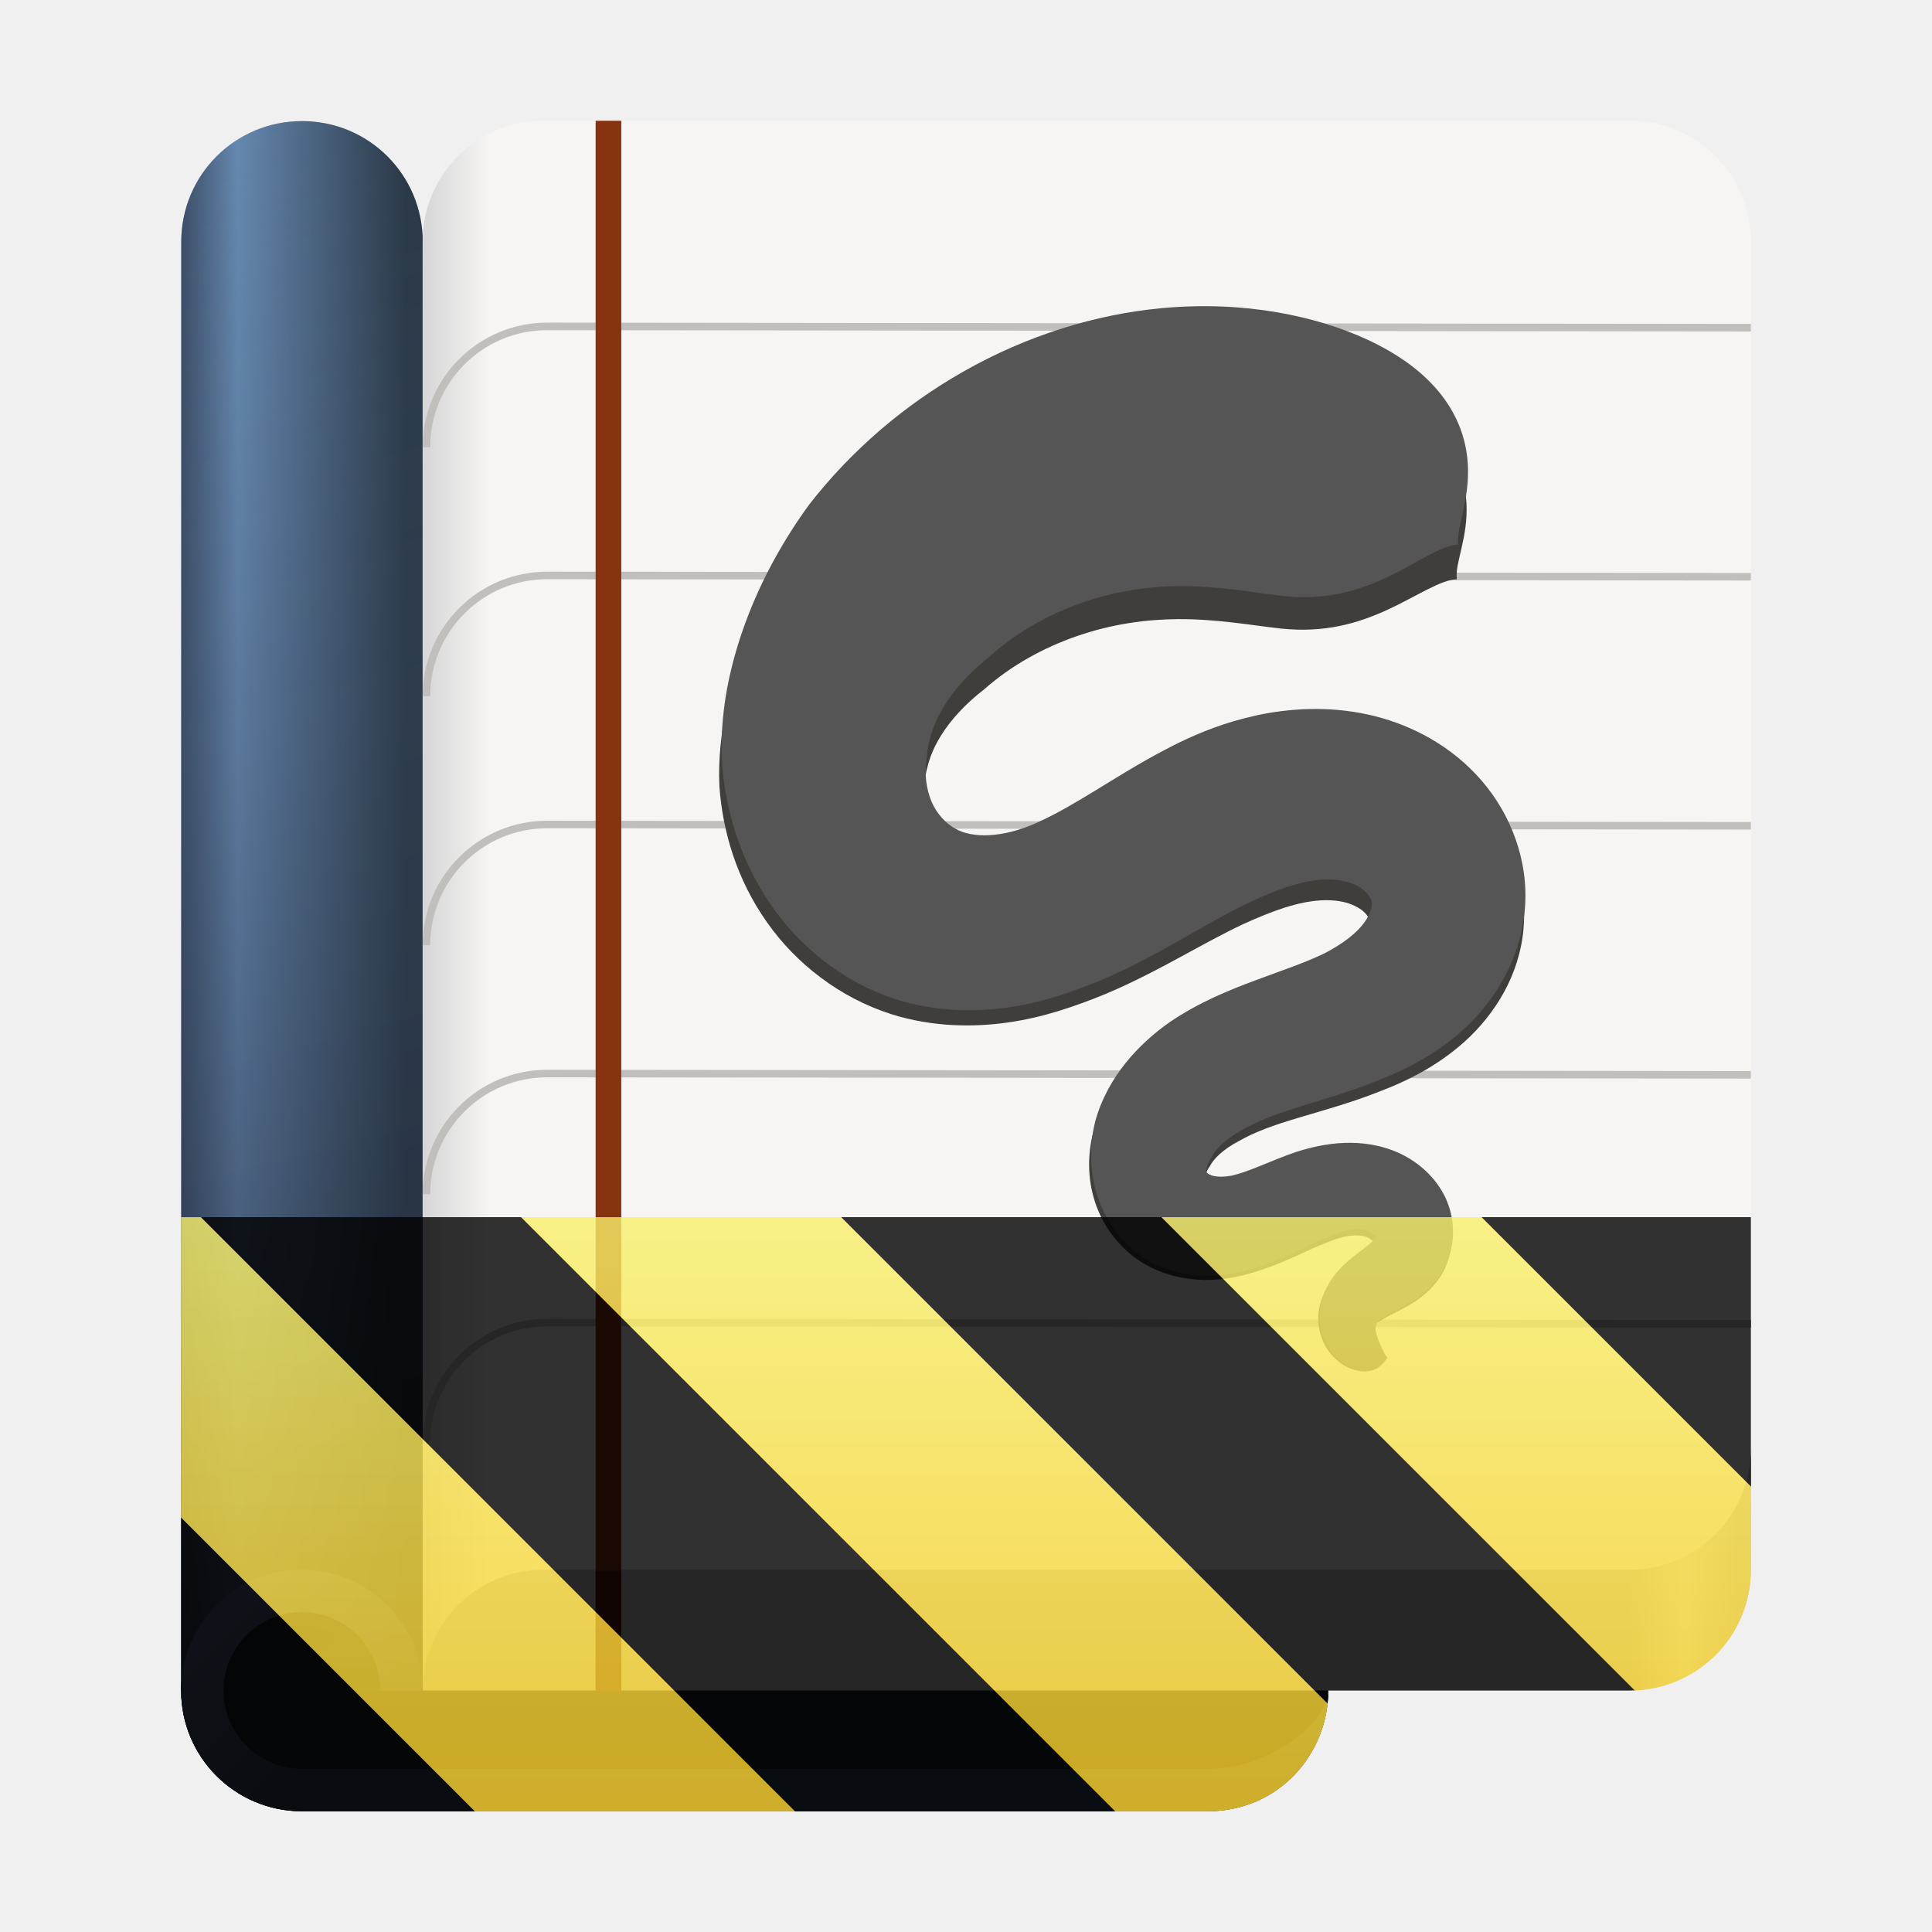
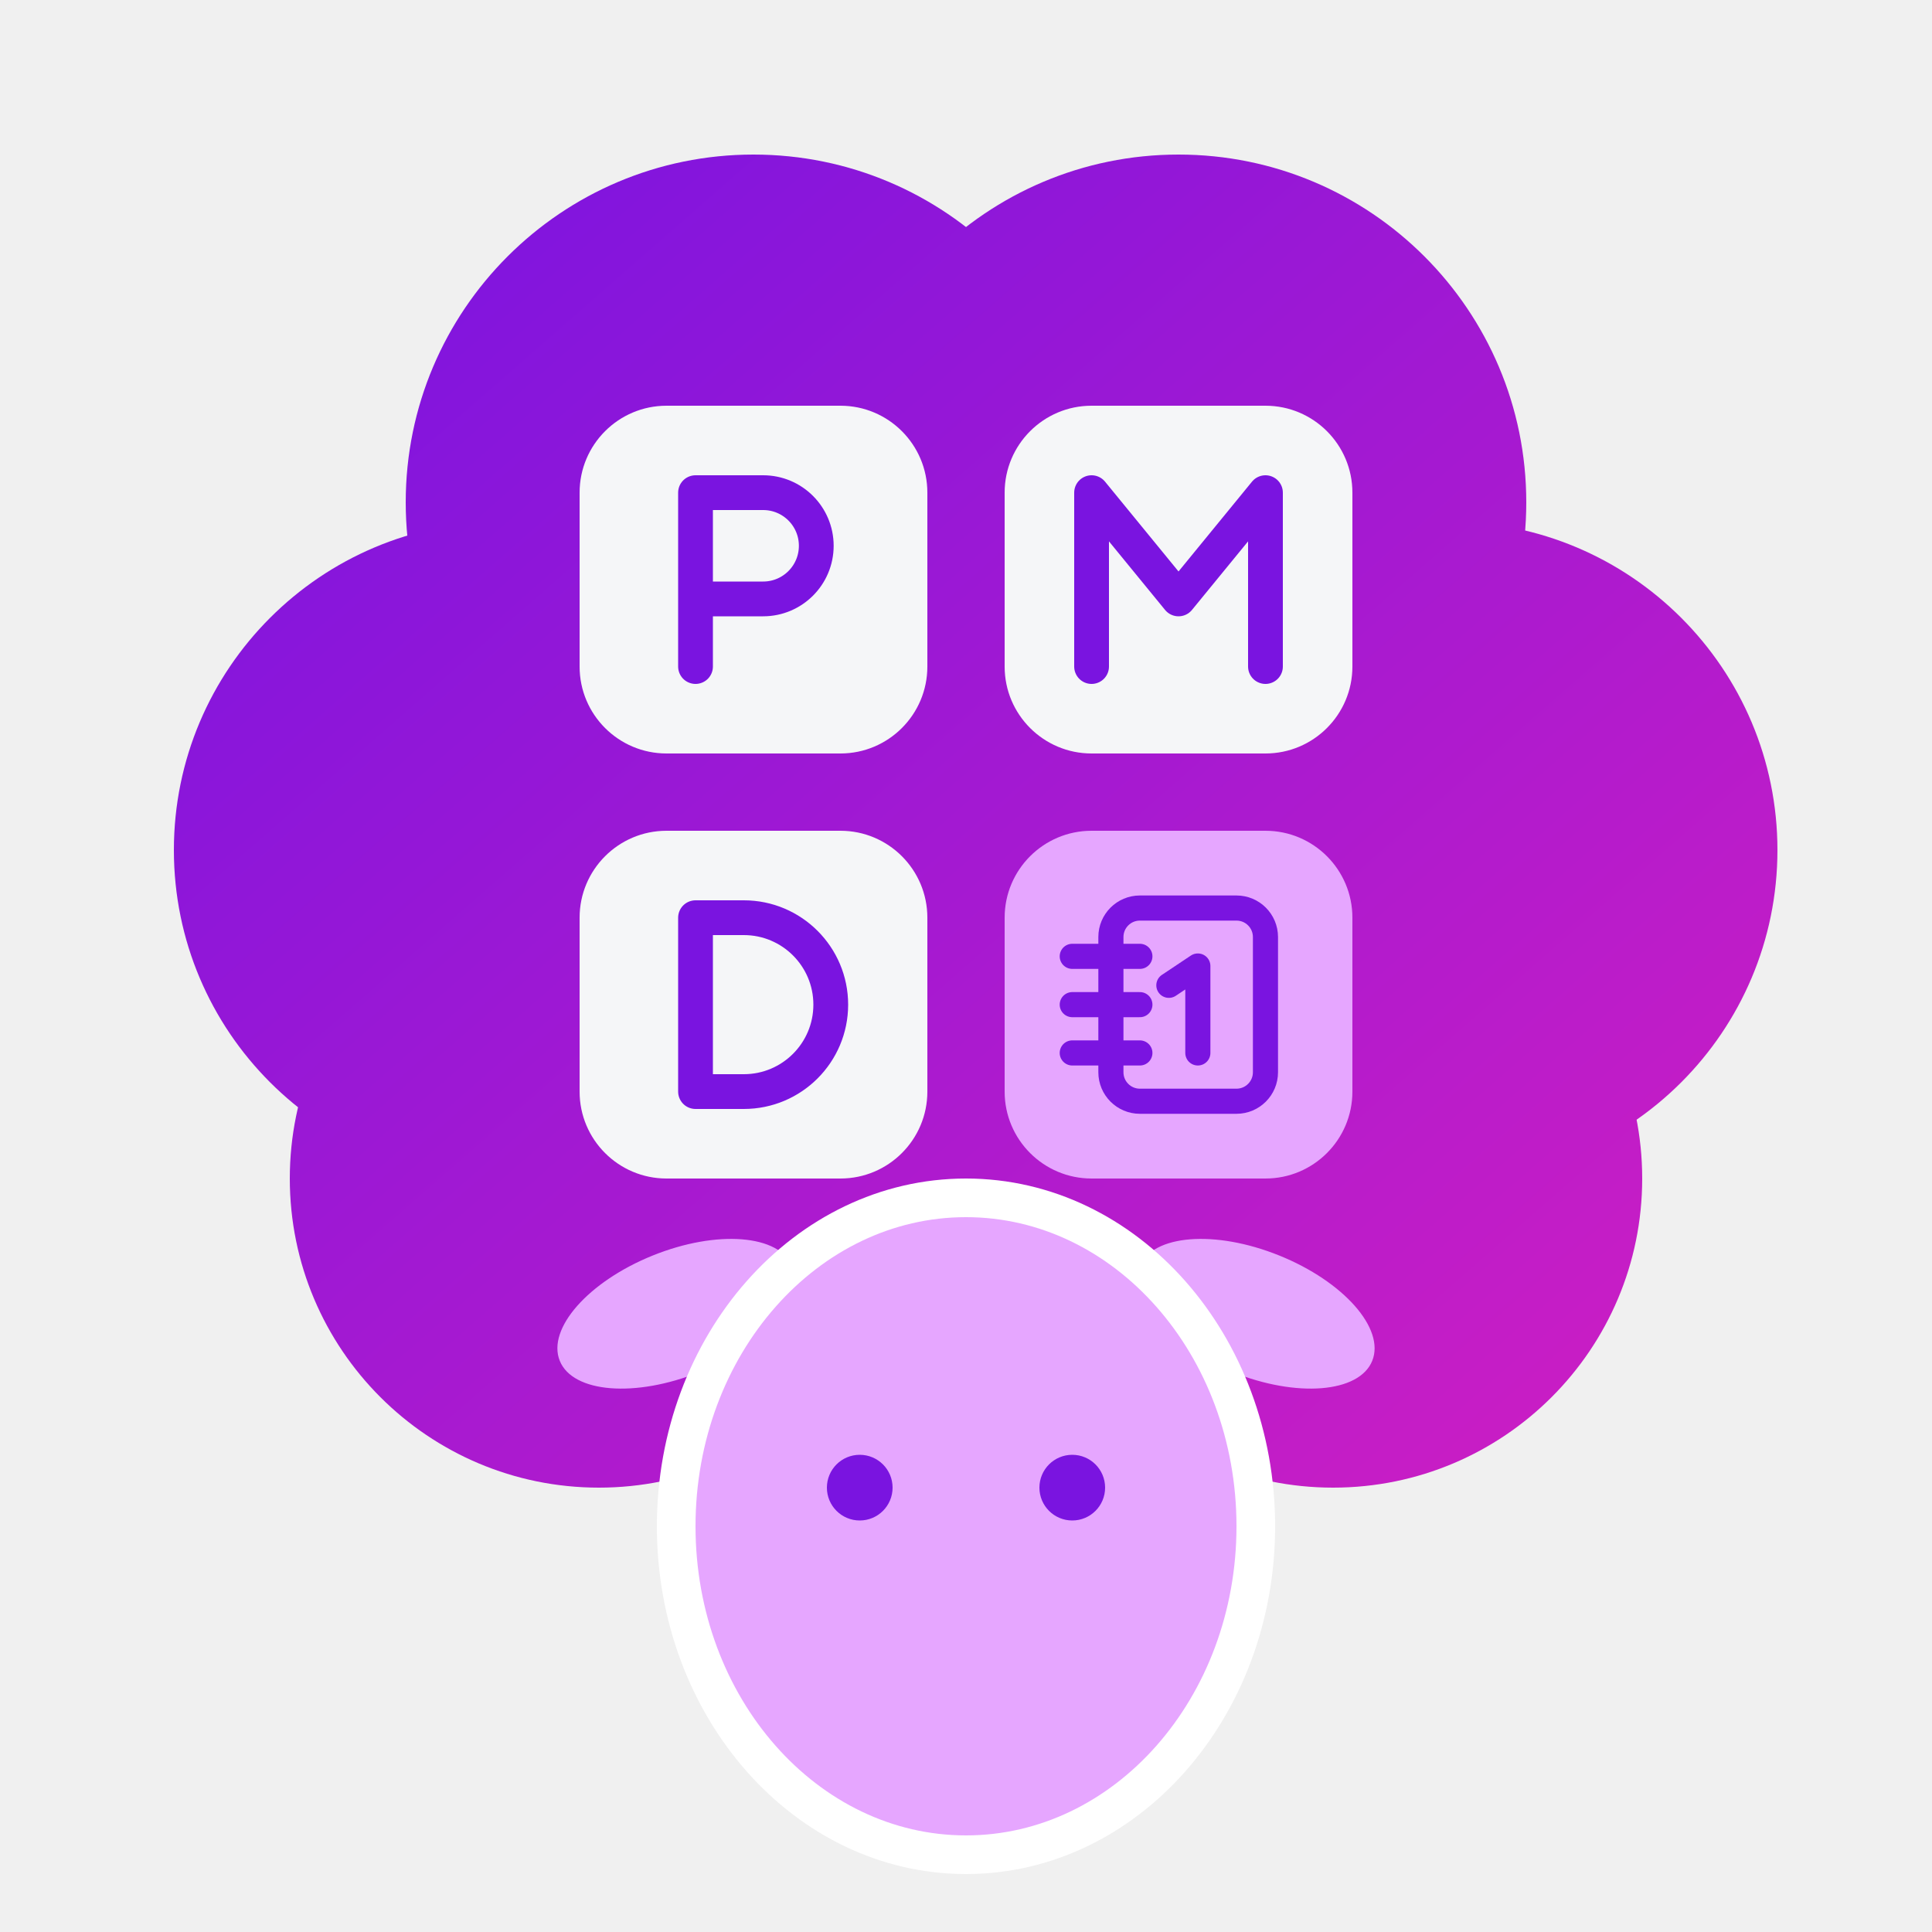
- <svg xmlns="http://www.w3.org/2000/svg" height="128px" viewBox="0 0 128 128" width="128px">
-   <linearGradient id="a" gradientUnits="userSpaceOnUse" x1="12.007" x2="28.007" y1="68.022" y2="68.022">
-     <stop offset="0" stop-color="#2f3c51" />
-     <stop offset="0.234" stop-color="#6689b1" />
-     <stop offset="0.926" stop-color="#192027" />
-   </linearGradient>
-   <linearGradient id="b" gradientUnits="userSpaceOnUse" x1="0" x2="27.938" y1="8.344" y2="111.977">
-     <stop offset="0" stop-color="#6689b1" stop-opacity="0.212" />
-     <stop offset="0.931" stop-color="#242c3d" stop-opacity="0.718" />
-   </linearGradient>
-   <linearGradient id="c" gradientUnits="userSpaceOnUse" x1="12.062" x2="24.699" y1="104.039" y2="116.676">
-     <stop offset="0" stop-color="#13161a" />
-     <stop offset="1" stop-color="#192027" />
-   </linearGradient>
-   <linearGradient id="d" gradientUnits="userSpaceOnUse" x1="28" x2="116" y1="59.999" y2="59.999">
-     <stop offset="0" stop-color="#d6d6d6" />
-     <stop offset="0.051" stop-color="#f6f5f4" />
-   </linearGradient>
-   <linearGradient id="e" gradientUnits="userSpaceOnUse" x1="108" x2="116" y1="102" y2="102">
-     <stop offset="0" stop-color="#c0bfbc" />
-     <stop offset="0.448" stop-color="#e3e3e1" />
-     <stop offset="0.877" stop-color="#c0bfbc" />
-   </linearGradient>
-   <linearGradient id="f" gradientUnits="userSpaceOnUse" x1="12.062" x2="27.938" y1="104.039" y2="119.918">
-     <stop offset="0" stop-color="#505f80" />
-     <stop offset="0.654" stop-color="#2f3c51" />
-   </linearGradient>
-   <clipPath id="g">
-     <rect height="128" width="128" />
-   </clipPath>
-   <clipPath id="h">
-     <rect height="128" width="128" />
-   </clipPath>
-   <filter id="i" height="100%" width="100%" x="0%" y="0%">
-     <feColorMatrix in="SourceGraphic" type="matrix" values="0 0 0 0 1 0 0 0 0 1 0 0 0 0 1 0 0 0 1 0" />
-   </filter>
-   <mask id="j">
-     <g clip-path="url(#h)" filter="url(#i)">
-       <g clip-path="url(#g)">
-         <path d="m 20 104 h 60 c 4.418 0 8 3.582 8 8 s -3.582 8 -8 8 h -60 c -4.418 0 -8 -3.582 -8 -8 s 3.582 -8 8 -8 z m 0 0" fill="#192027" />
-         <path d="m 20.008 8.023 c 4.434 0 8 3.566 8 8 v 96 h -16 v -96 c 0 -4.434 3.566 -8 8 -8 z m 0 0" fill="url(#a)" />
-         <path d="m 20.008 8.023 c 4.434 0 8 3.566 8 8 v 96 h -16 v -96 c 0 -4.434 3.566 -8 8 -8 z m 0 0" fill="url(#b)" />
-         <path d="m 27.938 111.977 c 0 4.387 -3.555 7.941 -7.938 7.941 s -7.938 -3.555 -7.938 -7.941 c 0 -4.383 3.555 -7.938 7.938 -7.938 s 7.938 3.555 7.938 7.938 z m 0 0" fill="url(#c)" />
-         <path d="m 36 8 c -4.418 0 -8 3.582 -8 8 v 96 l 12.312 -5.125 l 67.188 0.125 c 4.441 0.047 8.5 -2.59 8.5 -7.562 v -83.438 c 0 -4.418 -3.582 -8 -8 -8 z m 0 0" fill="url(#d)" />
-         <path d="m 116 96 c 0 4.398 -3.613 8 -8 8 h -72 c -4.418 0 -8 3.582 -8 8 h 80 c 4.418 0 8 -3.582 8 -8 z m 0 0" fill="url(#e)" />
-         <path d="m 116 71.211 l -79.75 -0.086 c -4.418 0 -8 3.582 -8 8" fill="none" stroke="#c0bfbc" stroke-width="0.5" />
-         <path d="m 116 87.711 l -79.75 -0.086 c -4.418 0 -8 3.582 -8 8" fill="none" stroke="#c0bfbc" stroke-width="0.5" />
-         <path d="m 116 54.711 l -79.75 -0.086 c -4.418 0 -8 3.582 -8 8" fill="none" stroke="#c0bfbc" stroke-width="0.5" />
-         <path d="m 116 38.211 l -79.75 -0.086 c -4.418 0 -8 3.582 -8 8" fill="none" stroke="#c0bfbc" stroke-width="0.5" />
-         <path d="m 116 21.711 l -79.75 -0.086 c -4.418 0 -8 3.582 -8 8" fill="none" stroke="#c0bfbc" stroke-width="0.5" />
-         <path d="m 20 104 c -4.418 0 -8 3.582 -8 8 s 3.582 8 8 8 h 60.027 c 4.719 0 7.973 -3.812 7.973 -8 c 0.016 2.266 -4.098 5.195 -7.973 5.195 h -60.027 c -2.867 -0.004 -5.191 -2.328 -5.191 -5.195 s 2.324 -5.191 5.191 -5.195 c 2.867 0.004 5.191 2.328 5.191 5.195 h 2.809 c 0 -4.418 -3.582 -8 -8 -8 z m 0 0" fill="url(#f)" />
-         <path d="m 40.312 112 v -104" fill="none" stroke="#86340f" stroke-width="1.7" />
-         <path d="m 40.312 104.07 v 8" fill="none" stroke="#541912" stroke-width="1.7" />
-         <path d="m 96.52 38.379 c -0.145 -1.066 0.758 -2.754 0.637 -5.051 c -0.125 -2.301 -1.359 -5.508 -6.414 -7.836 c -0.09 -0.039 -0.18 -0.082 -0.273 -0.121 c -3.293 -1.453 -8.086 -2.492 -13.68 -1.984 c -4.348 0.398 -8.859 1.711 -13.117 4.027 c -3.828 2.074 -7.355 4.918 -10.219 8.438 c -1.684 2.211 -3.148 4.715 -4.199 7.414 c -0.453 1.168 -0.828 2.379 -1.109 3.613 c -0.363 1.605 -0.562 3.359 -0.484 5.211 c 0.207 2.938 1.121 6.148 3.168 9.035 c 0.965 1.371 2.168 2.613 3.555 3.648 c 1.383 1.039 2.961 1.875 4.688 2.426 c 2.766 0.863 5.484 0.863 7.73 0.539 c 1.195 -0.172 2.289 -0.438 3.258 -0.734 c 1.191 -0.363 2.285 -0.781 3.152 -1.137 c 1.883 -0.789 3.652 -1.734 5.059 -2.5 c 1.41 -0.762 2.789 -1.531 4.117 -2.152 c 0.789 -0.359 1.727 -0.758 2.656 -1.062 c 0.246 -0.078 0.492 -0.152 0.738 -0.215 c 0.922 -0.242 1.836 -0.352 2.645 -0.273 c 0.691 0.062 1.277 0.281 1.672 0.547 c 0.172 0.102 0.316 0.242 0.438 0.391 c 0.105 0.141 0.176 0.27 0.215 0.344 c 0.043 0.086 0.066 0.27 -0.008 0.535 c -0.07 0.27 -0.223 0.582 -0.457 0.891 c -0.246 0.32 -0.582 0.648 -1.035 0.988 c -0.445 0.332 -0.977 0.652 -1.594 0.961 c -1.359 0.625 -2.707 1.047 -4.605 1.723 c -1.723 0.613 -3.773 1.406 -5.699 2.664 c -1.008 0.68 -2.02 1.531 -2.887 2.559 c -0.863 1.031 -1.613 2.273 -2.035 3.727 c -0.375 1.457 -0.395 3.074 0.109 4.625 c 0.254 0.789 0.648 1.539 1.148 2.207 c 0.508 0.672 1.145 1.281 1.898 1.77 c 1.344 0.852 2.82 1.164 4.102 1.199 h 0.434 c 1.082 -0.027 2.117 -0.238 3.059 -0.543 c 0.984 -0.289 1.879 -0.676 2.645 -1.02 c 0.781 -0.355 1.383 -0.645 2.016 -0.883 c 0.574 -0.246 1.074 -0.402 1.527 -0.469 c 0.43 -0.062 0.781 -0.035 1.039 0.035 c 0.113 0.027 0.215 0.078 0.297 0.125 c 0.078 0.051 0.133 0.094 0.16 0.117 c 0.043 0.02 0.082 0.047 0.109 0.055 c 0.031 0 0.059 0.016 0.098 0.008 c 0.035 -0.008 0 0.113 -0.141 0.27 c -0.164 0.184 -0.402 0.367 -0.773 0.641 c -0.355 0.258 -0.84 0.598 -1.281 1.016 c -0.488 0.461 -0.965 1.047 -1.258 1.77 c -0.297 0.727 -0.344 1.477 -0.219 2.133 c 0.141 0.77 0.512 1.398 0.941 1.844 c 0.578 0.605 1.25 0.863 1.746 0.934 c 0.121 0.016 0.238 0.023 0.344 0.02 c 0.883 -0.031 1.238 -0.676 1.395 -0.867 c -0.219 -0.199 -0.441 -0.707 -0.617 -1.141 c -0.02 -0.051 -0.039 -0.094 -0.055 -0.145 c -0.07 -0.191 -0.133 -0.398 -0.117 -0.586 c 0.008 -0.137 0.043 -0.277 0.109 -0.367 c 0.055 -0.078 0.133 -0.148 0.203 -0.176 c 0.07 -0.031 0.188 -0.121 0.398 -0.242 c 0.262 -0.152 0.445 -0.238 0.91 -0.477 c 0.363 -0.184 0.906 -0.469 1.422 -0.852 c 0.516 -0.387 1.109 -0.949 1.531 -1.73 c 0.375 -0.699 0.562 -1.473 0.562 -2.238 c 0.004 -0.762 -0.18 -1.504 -0.492 -2.164 c -0.328 -0.668 -0.781 -1.234 -1.297 -1.703 c -0.52 -0.473 -1.109 -0.848 -1.73 -1.129 c -1.238 -0.555 -2.547 -0.711 -3.691 -0.672 c -1.184 0.043 -2.273 0.297 -3.168 0.566 c -0.883 0.285 -1.801 0.656 -2.449 0.906 c -0.746 0.289 -1.32 0.488 -1.867 0.609 c -0.512 0.086 -0.898 0.078 -1.18 0.016 c -0.035 -0.004 -0.07 -0.012 -0.105 -0.023 c -0.285 -0.086 -0.441 -0.238 -0.398 -0.312 c 0.023 -0.027 0.027 -0.066 0.035 -0.129 s 0.016 -0.129 0.047 -0.188 c 0.047 -0.129 0.125 -0.348 0.285 -0.555 c 0.117 -0.227 0.312 -0.484 0.633 -0.777 c 0.328 -0.301 0.762 -0.602 1.277 -0.871 c 1.039 -0.602 2.277 -1.047 3.887 -1.527 c 1.488 -0.449 3.523 -1 5.398 -1.746 c 1.008 -0.379 2.059 -0.848 3.074 -1.438 c 1.039 -0.605 2.07 -1.344 3.008 -2.262 c 0.973 -0.957 1.82 -2.086 2.441 -3.352 c 0.637 -1.305 1.051 -2.781 1.09 -4.363 c 0.039 -1.562 -0.293 -3.035 -0.848 -4.336 c -0.57 -1.352 -1.406 -2.562 -2.398 -3.578 c -2.105 -2.148 -4.77 -3.316 -7.16 -3.82 c -2.773 -0.586 -5.375 -0.371 -7.375 0.035 c -0.555 0.113 -1.078 0.242 -1.566 0.379 c -1.848 0.52 -3.383 1.223 -4.457 1.762 c -1.75 0.867 -3.488 1.918 -4.676 2.609 c -1.375 0.805 -2.609 1.5 -3.844 2.035 c -0.551 0.242 -1.152 0.461 -1.781 0.609 c -0.5 0.117 -0.988 0.195 -1.469 0.219 c -0.918 0.043 -1.695 -0.113 -2.219 -0.402 c -0.305 -0.156 -0.617 -0.383 -0.902 -0.684 c -0.285 -0.305 -0.527 -0.656 -0.691 -1.027 c -0.379 -0.832 -0.496 -1.84 -0.332 -2.793 c 0.047 -0.594 0.184 -1.191 0.398 -1.789 c 0.168 -0.461 0.398 -0.926 0.691 -1.398 c 0.688 -1.109 1.684 -2.156 2.855 -3.059 c 1.816 -1.605 3.945 -2.766 6.105 -3.516 c 2.402 -0.84 4.703 -1.125 6.719 -1.141 c 2.582 -0.016 4.895 0.406 6.707 0.609 c 0.051 0.004 0.102 0.012 0.152 0.016 c 2.863 0.301 5.055 -0.336 7.004 -1.227 c 1.891 -0.863 3.578 -2.027 4.637 -2.035 z m 0 0" fill="#403e3b" />
-         <path d="m 96.613 36.074 c -0.145 -1.113 0.758 -2.875 0.637 -5.273 c -0.125 -2.402 -1.355 -5.75 -6.406 -8.18 c -0.09 -0.043 -0.18 -0.086 -0.273 -0.129 c -3.285 -1.516 -8.074 -2.602 -13.66 -2.07 c -4.34 0.414 -8.848 1.785 -13.098 4.203 c -3.824 2.168 -7.348 5.137 -10.207 8.809 c -1.68 2.309 -3.145 4.922 -4.191 7.742 c -0.453 1.219 -0.828 2.48 -1.109 3.77 c -0.363 1.676 -0.562 3.508 -0.484 5.441 c 0.207 3.066 1.121 6.418 3.164 9.434 c 0.965 1.43 2.164 2.727 3.551 3.809 c 1.379 1.082 2.957 1.957 4.68 2.531 c 2.762 0.902 5.477 0.902 7.723 0.562 c 1.191 -0.18 2.285 -0.457 3.25 -0.766 c 1.191 -0.379 2.285 -0.816 3.148 -1.188 c 1.883 -0.824 3.648 -1.812 5.055 -2.609 s 2.785 -1.598 4.109 -2.246 c 0.789 -0.375 1.727 -0.793 2.652 -1.109 c 0.246 -0.082 0.492 -0.16 0.738 -0.227 c 0.922 -0.254 1.832 -0.367 2.641 -0.285 c 0.691 0.066 1.277 0.293 1.672 0.57 c 0.168 0.105 0.312 0.254 0.434 0.41 c 0.105 0.145 0.176 0.281 0.215 0.355 c 0.043 0.094 0.066 0.285 -0.008 0.562 c -0.07 0.281 -0.223 0.605 -0.457 0.93 c -0.242 0.332 -0.578 0.676 -1.031 1.031 c -0.445 0.344 -0.977 0.68 -1.594 1.004 c -1.355 0.652 -2.703 1.09 -4.598 1.797 c -1.719 0.641 -3.77 1.469 -5.691 2.781 c -1.008 0.711 -2.016 1.598 -2.883 2.672 c -0.863 1.074 -1.613 2.371 -2.031 3.891 c -0.375 1.52 -0.395 3.207 0.109 4.828 c 0.254 0.824 0.645 1.605 1.145 2.301 c 0.508 0.703 1.145 1.34 1.898 1.848 c 1.34 0.891 2.816 1.219 4.094 1.254 h 0.434 c 1.082 -0.027 2.113 -0.25 3.055 -0.566 c 0.984 -0.301 1.875 -0.707 2.641 -1.066 c 0.781 -0.371 1.383 -0.672 2.012 -0.922 c 0.574 -0.254 1.074 -0.418 1.527 -0.488 c 0.43 -0.066 0.781 -0.035 1.035 0.035 c 0.113 0.031 0.215 0.082 0.297 0.133 c 0.078 0.051 0.133 0.098 0.16 0.121 c 0.043 0.02 0.082 0.051 0.109 0.059 c 0.031 0 0.059 0.016 0.098 0.008 c 0.035 -0.008 0 0.117 -0.141 0.281 c -0.164 0.191 -0.402 0.383 -0.77 0.668 c -0.355 0.27 -0.84 0.625 -1.281 1.062 c -0.488 0.48 -0.965 1.09 -1.258 1.844 c -0.293 0.762 -0.34 1.543 -0.219 2.23 c 0.141 0.801 0.512 1.457 0.941 1.922 c 0.578 0.633 1.25 0.902 1.746 0.977 c 0.121 0.016 0.234 0.023 0.34 0.02 c 0.883 -0.031 1.238 -0.707 1.395 -0.906 c -0.219 -0.207 -0.441 -0.738 -0.617 -1.191 c -0.02 -0.051 -0.039 -0.098 -0.055 -0.148 c -0.07 -0.199 -0.133 -0.418 -0.117 -0.613 c 0.008 -0.141 0.043 -0.289 0.109 -0.383 c 0.055 -0.082 0.133 -0.156 0.203 -0.184 c 0.07 -0.031 0.188 -0.125 0.398 -0.254 c 0.262 -0.156 0.445 -0.246 0.91 -0.496 c 0.363 -0.191 0.902 -0.488 1.418 -0.891 s 1.109 -0.988 1.531 -1.805 c 0.375 -0.73 0.559 -1.539 0.559 -2.336 c 0.004 -0.797 -0.176 -1.57 -0.488 -2.262 c -0.328 -0.695 -0.781 -1.289 -1.297 -1.777 c -0.52 -0.492 -1.109 -0.883 -1.727 -1.176 c -1.238 -0.582 -2.543 -0.746 -3.688 -0.703 c -1.184 0.043 -2.27 0.309 -3.164 0.59 c -0.883 0.297 -1.797 0.688 -2.445 0.949 c -0.746 0.301 -1.32 0.508 -1.863 0.633 c -0.512 0.09 -0.898 0.082 -1.18 0.02 c -0.035 -0.008 -0.07 -0.016 -0.105 -0.027 c -0.285 -0.09 -0.441 -0.246 -0.398 -0.324 c 0.023 -0.031 0.027 -0.07 0.035 -0.137 c 0.008 -0.062 0.016 -0.133 0.047 -0.195 c 0.047 -0.133 0.125 -0.363 0.285 -0.578 c 0.117 -0.238 0.312 -0.508 0.633 -0.812 c 0.328 -0.312 0.758 -0.629 1.273 -0.91 c 1.039 -0.625 2.277 -1.09 3.883 -1.594 c 1.484 -0.469 3.52 -1.043 5.391 -1.82 c 1.008 -0.398 2.055 -0.887 3.07 -1.504 c 1.039 -0.629 2.066 -1.402 3.004 -2.359 c 0.973 -1 1.816 -2.18 2.438 -3.5 c 0.637 -1.359 1.051 -2.902 1.09 -4.555 c 0.039 -1.629 -0.293 -3.168 -0.848 -4.527 c -0.57 -1.41 -1.402 -2.676 -2.395 -3.734 c -2.102 -2.242 -4.762 -3.461 -7.152 -3.988 c -2.77 -0.613 -5.367 -0.387 -7.363 0.035 c -0.555 0.121 -1.078 0.254 -1.566 0.398 c -1.844 0.543 -3.375 1.273 -4.449 1.84 c -1.746 0.902 -3.484 2 -4.668 2.723 c -1.375 0.84 -2.605 1.566 -3.84 2.125 c -0.551 0.254 -1.152 0.48 -1.777 0.637 c -0.5 0.121 -0.988 0.203 -1.469 0.227 c -0.918 0.047 -1.691 -0.117 -2.215 -0.418 c -0.305 -0.164 -0.617 -0.402 -0.902 -0.715 c -0.285 -0.316 -0.527 -0.684 -0.691 -1.074 c -0.375 -0.867 -0.492 -1.918 -0.328 -2.914 c 0.043 -0.621 0.18 -1.246 0.395 -1.867 c 0.168 -0.48 0.398 -0.969 0.691 -1.461 c 0.688 -1.156 1.684 -2.25 2.852 -3.191 c 1.816 -1.676 3.941 -2.887 6.098 -3.672 c 2.398 -0.875 4.695 -1.176 6.711 -1.191 c 2.578 -0.016 4.887 0.426 6.695 0.637 c 0.051 0.004 0.102 0.012 0.152 0.016 c 2.859 0.316 5.051 -0.352 6.996 -1.281 c 1.887 -0.898 3.574 -2.113 4.629 -2.121 z m 0 0" fill="#555555" />
-       </g>
-     </g>
-   </mask>
-   <mask id="k">
-     <g filter="url(#i)">
-       <rect fill-opacity="0.8" height="128" width="128" />
-     </g>
-   </mask>
-   <linearGradient id="l" gradientTransform="matrix(0 0.37 -0.98462 0 295.385 -30.36)" gradientUnits="userSpaceOnUse" x1="300" x2="428" y1="235" y2="235">
-     <stop offset="0" stop-color="#f9f06b" />
-     <stop offset="1" stop-color="#f5c211" />
-   </linearGradient>
-   <clipPath id="m">
-     <rect height="128" width="128" />
-   </clipPath>
-   <clipPath id="n">
-     <rect height="128" width="128" />
-   </clipPath>
-   <path d="m 20 104 h 60 c 4.418 0 8 3.582 8 8 s -3.582 8 -8 8 h -60 c -4.418 0 -8 -3.582 -8 -8 s 3.582 -8 8 -8 z m 0 0" fill="#192027" />
-   <path d="m 20.008 8.023 c 4.434 0 8 3.566 8 8 v 96 h -16 v -96 c 0 -4.434 3.566 -8 8 -8 z m 0 0" fill="url(#a)" />
-   <path d="m 20.008 8.023 c 4.434 0 8 3.566 8 8 v 96 h -16 v -96 c 0 -4.434 3.566 -8 8 -8 z m 0 0" fill="url(#b)" />
-   <path d="m 27.938 111.977 c 0 4.387 -3.555 7.941 -7.938 7.941 s -7.938 -3.555 -7.938 -7.941 c 0 -4.383 3.555 -7.938 7.938 -7.938 s 7.938 3.555 7.938 7.938 z m 0 0" fill="url(#c)" />
-   <path d="m 36 8 c -4.418 0 -8 3.582 -8 8 v 96 l 12.312 -5.125 l 67.188 0.125 c 4.441 0.047 8.5 -2.59 8.5 -7.562 v -83.438 c 0 -4.418 -3.582 -8 -8 -8 z m 0 0" fill="url(#d)" />
-   <path d="m 116 96 c 0 4.398 -3.613 8 -8 8 h -72 c -4.418 0 -8 3.582 -8 8 h 80 c 4.418 0 8 -3.582 8 -8 z m 0 0" fill="url(#e)" />
-   <g fill="none" stroke="#c0bfbc" stroke-width="0.5">
-     <path d="m 116 71.211 l -79.75 -0.086 c -4.418 0 -8 3.582 -8 8" />
-     <path d="m 116 87.711 l -79.75 -0.086 c -4.418 0 -8 3.582 -8 8" />
-     <path d="m 116 54.711 l -79.75 -0.086 c -4.418 0 -8 3.582 -8 8" />
-     <path d="m 116 38.211 l -79.75 -0.086 c -4.418 0 -8 3.582 -8 8" />
-     <path d="m 116 21.711 l -79.75 -0.086 c -4.418 0 -8 3.582 -8 8" />
+ <svg xmlns="http://www.w3.org/2000/svg" viewBox="0 0 200 200" width="512" height="512" role="img" aria-label="Logo Pepe Flock">
+   <defs>
+     <linearGradient id="lana" gradientUnits="userSpaceOnUse" x1="30" y1="20" x2="170" y2="180">
+       <stop offset="0" stop-color="#7A14E0" />
+       <stop offset="1" stop-color="#D61FC0" />
+     </linearGradient>
+   </defs>
+   <g fill="url(#lana)">
+     <circle cx="52" cy="88" r="34" />
+     <circle cx="78" cy="52" r="36" />
+     <circle cx="122" cy="52" r="36" />
+     <circle cx="150" cy="88" r="34" />
+     <circle cx="138" cy="122" r="32" />
+     <circle cx="62" cy="122" r="32" />
+     <circle cx="100" cy="100" r="44" />
  </g>
-   <path d="m 20 104 c -4.418 0 -8 3.582 -8 8 s 3.582 8 8 8 h 60.027 c 4.719 0 7.973 -3.812 7.973 -8 c 0.016 2.266 -4.098 5.195 -7.973 5.195 h -60.027 c -2.867 -0.004 -5.191 -2.328 -5.191 -5.195 s 2.324 -5.191 5.191 -5.195 c 2.867 0.004 5.191 2.328 5.191 5.195 h 2.809 c 0 -4.418 -3.582 -8 -8 -8 z m 0 0" fill="url(#f)" />
-   <path d="m 40.312 112 v -104" fill="none" stroke="#86340f" stroke-width="1.7" />
-   <path d="m 40.312 104.07 v 8" fill="none" stroke="#541912" stroke-width="1.7" />
-   <path d="m 96.52 38.379 c -0.145 -1.066 0.758 -2.754 0.637 -5.051 c -0.125 -2.301 -1.359 -5.508 -6.414 -7.836 c -0.09 -0.039 -0.18 -0.082 -0.273 -0.121 c -3.293 -1.453 -8.086 -2.492 -13.68 -1.984 c -4.348 0.398 -8.859 1.711 -13.117 4.027 c -3.828 2.074 -7.355 4.918 -10.219 8.438 c -1.684 2.211 -3.148 4.715 -4.199 7.414 c -0.453 1.168 -0.828 2.379 -1.109 3.613 c -0.363 1.605 -0.562 3.359 -0.484 5.211 c 0.207 2.938 1.121 6.148 3.168 9.035 c 0.965 1.371 2.168 2.613 3.555 3.648 c 1.383 1.039 2.961 1.875 4.688 2.426 c 2.766 0.863 5.484 0.863 7.73 0.539 c 1.195 -0.172 2.289 -0.438 3.258 -0.734 c 1.191 -0.363 2.285 -0.781 3.152 -1.137 c 1.883 -0.789 3.652 -1.734 5.059 -2.5 c 1.41 -0.762 2.789 -1.531 4.117 -2.152 c 0.789 -0.359 1.727 -0.758 2.656 -1.062 c 0.246 -0.078 0.492 -0.152 0.738 -0.215 c 0.922 -0.242 1.836 -0.352 2.645 -0.273 c 0.691 0.062 1.277 0.281 1.672 0.547 c 0.172 0.102 0.316 0.242 0.438 0.391 c 0.105 0.141 0.176 0.27 0.215 0.344 c 0.043 0.086 0.066 0.27 -0.008 0.535 c -0.07 0.27 -0.223 0.582 -0.457 0.891 c -0.246 0.32 -0.582 0.648 -1.035 0.988 c -0.445 0.332 -0.977 0.652 -1.594 0.961 c -1.359 0.625 -2.707 1.047 -4.605 1.723 c -1.723 0.613 -3.773 1.406 -5.699 2.664 c -1.008 0.68 -2.02 1.531 -2.887 2.559 c -0.863 1.031 -1.613 2.273 -2.035 3.727 c -0.375 1.457 -0.395 3.074 0.109 4.625 c 0.254 0.789 0.648 1.539 1.148 2.207 c 0.508 0.672 1.145 1.281 1.898 1.77 c 1.344 0.852 2.82 1.164 4.102 1.199 h 0.434 c 1.082 -0.027 2.117 -0.238 3.059 -0.543 c 0.984 -0.289 1.879 -0.676 2.645 -1.02 c 0.781 -0.355 1.383 -0.645 2.016 -0.883 c 0.574 -0.246 1.074 -0.402 1.527 -0.469 c 0.43 -0.062 0.781 -0.035 1.039 0.035 c 0.113 0.027 0.215 0.078 0.297 0.125 c 0.078 0.051 0.133 0.094 0.16 0.117 c 0.043 0.02 0.082 0.047 0.109 0.055 c 0.031 0 0.059 0.016 0.098 0.008 c 0.035 -0.008 0 0.113 -0.141 0.27 c -0.164 0.184 -0.402 0.367 -0.773 0.641 c -0.355 0.258 -0.84 0.598 -1.281 1.016 c -0.488 0.461 -0.965 1.047 -1.258 1.77 c -0.297 0.727 -0.344 1.477 -0.219 2.133 c 0.141 0.77 0.512 1.398 0.941 1.844 c 0.578 0.605 1.25 0.863 1.746 0.934 c 0.121 0.016 0.238 0.023 0.344 0.02 c 0.883 -0.031 1.238 -0.676 1.395 -0.867 c -0.219 -0.199 -0.441 -0.707 -0.617 -1.141 c -0.02 -0.051 -0.039 -0.094 -0.055 -0.145 c -0.07 -0.191 -0.133 -0.398 -0.117 -0.586 c 0.008 -0.137 0.043 -0.277 0.109 -0.367 c 0.055 -0.078 0.133 -0.148 0.203 -0.176 c 0.07 -0.031 0.188 -0.121 0.398 -0.242 c 0.262 -0.152 0.445 -0.238 0.91 -0.477 c 0.363 -0.184 0.906 -0.469 1.422 -0.852 c 0.516 -0.387 1.109 -0.949 1.531 -1.73 c 0.375 -0.699 0.562 -1.473 0.562 -2.238 c 0.004 -0.762 -0.18 -1.504 -0.492 -2.164 c -0.328 -0.668 -0.781 -1.234 -1.297 -1.703 c -0.52 -0.473 -1.109 -0.848 -1.73 -1.129 c -1.238 -0.555 -2.547 -0.711 -3.691 -0.672 c -1.184 0.043 -2.273 0.297 -3.168 0.566 c -0.883 0.285 -1.801 0.656 -2.449 0.906 c -0.746 0.289 -1.32 0.488 -1.867 0.609 c -0.512 0.086 -0.898 0.078 -1.18 0.016 c -0.035 -0.004 -0.07 -0.012 -0.105 -0.023 c -0.285 -0.086 -0.441 -0.238 -0.398 -0.312 c 0.023 -0.027 0.027 -0.066 0.035 -0.129 s 0.016 -0.129 0.047 -0.188 c 0.047 -0.129 0.125 -0.348 0.285 -0.555 c 0.117 -0.227 0.312 -0.484 0.633 -0.777 c 0.328 -0.301 0.762 -0.602 1.277 -0.871 c 1.039 -0.602 2.277 -1.047 3.887 -1.527 c 1.488 -0.449 3.523 -1 5.398 -1.746 c 1.008 -0.379 2.059 -0.848 3.074 -1.438 c 1.039 -0.605 2.07 -1.344 3.008 -2.262 c 0.973 -0.957 1.82 -2.086 2.441 -3.352 c 0.637 -1.305 1.051 -2.781 1.09 -4.363 c 0.039 -1.562 -0.293 -3.035 -0.848 -4.336 c -0.57 -1.352 -1.406 -2.562 -2.398 -3.578 c -2.105 -2.148 -4.77 -3.316 -7.16 -3.82 c -2.773 -0.586 -5.375 -0.371 -7.375 0.035 c -0.555 0.113 -1.078 0.242 -1.566 0.379 c -1.848 0.52 -3.383 1.223 -4.457 1.762 c -1.75 0.867 -3.488 1.918 -4.676 2.609 c -1.375 0.805 -2.609 1.5 -3.844 2.035 c -0.551 0.242 -1.152 0.461 -1.781 0.609 c -0.5 0.117 -0.988 0.195 -1.469 0.219 c -0.918 0.043 -1.695 -0.113 -2.219 -0.402 c -0.305 -0.156 -0.617 -0.383 -0.902 -0.684 c -0.285 -0.305 -0.527 -0.656 -0.691 -1.027 c -0.379 -0.832 -0.496 -1.84 -0.332 -2.793 c 0.047 -0.594 0.184 -1.191 0.398 -1.789 c 0.168 -0.461 0.398 -0.926 0.691 -1.398 c 0.688 -1.109 1.684 -2.156 2.855 -3.059 c 1.816 -1.605 3.945 -2.766 6.105 -3.516 c 2.402 -0.84 4.703 -1.125 6.719 -1.141 c 2.582 -0.016 4.895 0.406 6.707 0.609 c 0.051 0.004 0.102 0.012 0.152 0.016 c 2.863 0.301 5.055 -0.336 7.004 -1.227 c 1.891 -0.863 3.578 -2.027 4.637 -2.035 z m 0 0" fill="#403e3b" />
-   <path d="m 96.613 36.074 c -0.145 -1.113 0.758 -2.875 0.637 -5.273 c -0.125 -2.402 -1.355 -5.75 -6.406 -8.18 c -0.09 -0.043 -0.18 -0.086 -0.273 -0.129 c -3.285 -1.516 -8.074 -2.602 -13.66 -2.07 c -4.34 0.414 -8.848 1.785 -13.098 4.203 c -3.824 2.168 -7.348 5.137 -10.207 8.809 c -1.68 2.309 -3.145 4.922 -4.191 7.742 c -0.453 1.219 -0.828 2.48 -1.109 3.77 c -0.363 1.676 -0.562 3.508 -0.484 5.441 c 0.207 3.066 1.121 6.418 3.164 9.434 c 0.965 1.43 2.164 2.727 3.551 3.809 c 1.379 1.082 2.957 1.957 4.68 2.531 c 2.762 0.902 5.477 0.902 7.723 0.562 c 1.191 -0.18 2.285 -0.457 3.25 -0.766 c 1.191 -0.379 2.285 -0.816 3.148 -1.188 c 1.883 -0.824 3.648 -1.812 5.055 -2.609 s 2.785 -1.598 4.109 -2.246 c 0.789 -0.375 1.727 -0.793 2.652 -1.109 c 0.246 -0.082 0.492 -0.16 0.738 -0.227 c 0.922 -0.254 1.832 -0.367 2.641 -0.285 c 0.691 0.066 1.277 0.293 1.672 0.57 c 0.168 0.105 0.312 0.254 0.434 0.41 c 0.105 0.145 0.176 0.281 0.215 0.355 c 0.043 0.094 0.066 0.285 -0.008 0.562 c -0.07 0.281 -0.223 0.605 -0.457 0.93 c -0.242 0.332 -0.578 0.676 -1.031 1.031 c -0.445 0.344 -0.977 0.68 -1.594 1.004 c -1.355 0.652 -2.703 1.09 -4.598 1.797 c -1.719 0.641 -3.77 1.469 -5.691 2.781 c -1.008 0.711 -2.016 1.598 -2.883 2.672 c -0.863 1.074 -1.613 2.371 -2.031 3.891 c -0.375 1.52 -0.395 3.207 0.109 4.828 c 0.254 0.824 0.645 1.605 1.145 2.301 c 0.508 0.703 1.145 1.34 1.898 1.848 c 1.34 0.891 2.816 1.219 4.094 1.254 h 0.434 c 1.082 -0.027 2.113 -0.25 3.055 -0.566 c 0.984 -0.301 1.875 -0.707 2.641 -1.066 c 0.781 -0.371 1.383 -0.672 2.012 -0.922 c 0.574 -0.254 1.074 -0.418 1.527 -0.488 c 0.43 -0.066 0.781 -0.035 1.035 0.035 c 0.113 0.031 0.215 0.082 0.297 0.133 c 0.078 0.051 0.133 0.098 0.16 0.121 c 0.043 0.02 0.082 0.051 0.109 0.059 c 0.031 0 0.059 0.016 0.098 0.008 c 0.035 -0.008 0 0.117 -0.141 0.281 c -0.164 0.191 -0.402 0.383 -0.77 0.668 c -0.355 0.27 -0.84 0.625 -1.281 1.062 c -0.488 0.48 -0.965 1.09 -1.258 1.844 c -0.293 0.762 -0.34 1.543 -0.219 2.23 c 0.141 0.801 0.512 1.457 0.941 1.922 c 0.578 0.633 1.25 0.902 1.746 0.977 c 0.121 0.016 0.234 0.023 0.34 0.02 c 0.883 -0.031 1.238 -0.707 1.395 -0.906 c -0.219 -0.207 -0.441 -0.738 -0.617 -1.191 c -0.02 -0.051 -0.039 -0.098 -0.055 -0.148 c -0.07 -0.199 -0.133 -0.418 -0.117 -0.613 c 0.008 -0.141 0.043 -0.289 0.109 -0.383 c 0.055 -0.082 0.133 -0.156 0.203 -0.184 c 0.07 -0.031 0.188 -0.125 0.398 -0.254 c 0.262 -0.156 0.445 -0.246 0.91 -0.496 c 0.363 -0.191 0.902 -0.488 1.418 -0.891 s 1.109 -0.988 1.531 -1.805 c 0.375 -0.73 0.559 -1.539 0.559 -2.336 c 0.004 -0.797 -0.176 -1.57 -0.488 -2.262 c -0.328 -0.695 -0.781 -1.289 -1.297 -1.777 c -0.52 -0.492 -1.109 -0.883 -1.727 -1.176 c -1.238 -0.582 -2.543 -0.746 -3.688 -0.703 c -1.184 0.043 -2.27 0.309 -3.164 0.59 c -0.883 0.297 -1.797 0.688 -2.445 0.949 c -0.746 0.301 -1.32 0.508 -1.863 0.633 c -0.512 0.09 -0.898 0.082 -1.18 0.02 c -0.035 -0.008 -0.07 -0.016 -0.105 -0.027 c -0.285 -0.09 -0.441 -0.246 -0.398 -0.324 c 0.023 -0.031 0.027 -0.07 0.035 -0.137 c 0.008 -0.062 0.016 -0.133 0.047 -0.195 c 0.047 -0.133 0.125 -0.363 0.285 -0.578 c 0.117 -0.238 0.312 -0.508 0.633 -0.812 c 0.328 -0.312 0.758 -0.629 1.273 -0.91 c 1.039 -0.625 2.277 -1.09 3.883 -1.594 c 1.484 -0.469 3.52 -1.043 5.391 -1.82 c 1.008 -0.398 2.055 -0.887 3.07 -1.504 c 1.039 -0.629 2.066 -1.402 3.004 -2.359 c 0.973 -1 1.816 -2.18 2.438 -3.5 c 0.637 -1.359 1.051 -2.902 1.09 -4.555 c 0.039 -1.629 -0.293 -3.168 -0.848 -4.527 c -0.57 -1.41 -1.402 -2.676 -2.395 -3.734 c -2.102 -2.242 -4.762 -3.461 -7.152 -3.988 c -2.77 -0.613 -5.367 -0.387 -7.363 0.035 c -0.555 0.121 -1.078 0.254 -1.566 0.398 c -1.844 0.543 -3.375 1.273 -4.449 1.84 c -1.746 0.902 -3.484 2 -4.668 2.723 c -1.375 0.84 -2.605 1.566 -3.84 2.125 c -0.551 0.254 -1.152 0.48 -1.777 0.637 c -0.5 0.121 -0.988 0.203 -1.469 0.227 c -0.918 0.047 -1.691 -0.117 -2.215 -0.418 c -0.305 -0.164 -0.617 -0.402 -0.902 -0.715 c -0.285 -0.316 -0.527 -0.684 -0.691 -1.074 c -0.375 -0.867 -0.492 -1.918 -0.328 -2.914 c 0.043 -0.621 0.18 -1.246 0.395 -1.867 c 0.168 -0.48 0.398 -0.969 0.691 -1.461 c 0.688 -1.156 1.684 -2.25 2.852 -3.191 c 1.816 -1.676 3.941 -2.887 6.098 -3.672 c 2.398 -0.875 4.695 -1.176 6.711 -1.191 c 2.578 -0.016 4.887 0.426 6.695 0.637 c 0.051 0.004 0.102 0.012 0.152 0.016 c 2.859 0.316 5.051 -0.352 6.996 -1.281 c 1.887 -0.898 3.574 -2.113 4.629 -2.121 z m 0 0" fill="#555555" />
-   <g clip-path="url(#n)" mask="url(#j)">
-     <g clip-path="url(#m)" mask="url(#k)">
-       <path d="m 128 80.641 v 47.359 h -128 v -47.359 z m 0 0" fill="url(#l)" />
-       <path d="m 13.309 80.641 l 47.355 47.359 h 21.215 l -47.359 -47.359 z m 42.422 0 l 47.363 47.359 h 21.215 l -47.363 -47.359 z m 42.43 0 l 29.84 29.84 v -21.211 l -8.629 -8.629 z m -98.16 7.906 v 21.215 l 18.238 18.238 h 21.215 z m 0 0" />
-     </g>
+   <g fill="#E6A6FF">
+     <ellipse cx="70" cy="136" rx="13" ry="6.5" transform="rotate(-22 70 136)" />
+     <ellipse cx="130" cy="136" rx="13" ry="6.5" transform="rotate(22 130 136)" />
+   </g>
+   <ellipse cx="100" cy="158" rx="30" ry="34" fill="#E6A6FF" stroke="#FFFFFF" stroke-width="4" />
+   <g fill="#7A14E0">
+     <circle cx="89" cy="154" r="3.4" />
+     <circle cx="111" cy="154" r="3.4" />
+   </g>
+   <g fill="#F5F6F8">
+     <rect x="60" y="42" width="36" height="36" rx="9" />
+     <rect x="104" y="42" width="36" height="36" rx="9" />
+     <rect x="60" y="86" width="36" height="36" rx="9" />
+   </g>
+   <path transform="translate(60 42)" d="M12 27 V9 H19 a5.5 5.5 0 0 1 0 11 H12" fill="none" stroke="#7A14E0" stroke-width="3.6" stroke-linecap="round" stroke-linejoin="round" />
+   <path transform="translate(104 42)" d="M9 27 V9 L18 20 L27 9 V27" fill="none" stroke="#7A14E0" stroke-width="3.6" stroke-linecap="round" stroke-linejoin="round" />
+   <path transform="translate(60 86)" d="M12 27 V9 H17 a9 9 0 0 1 0 18 Z" fill="none" stroke="#7A14E0" stroke-width="3.6" stroke-linecap="round" stroke-linejoin="round" />
+   <rect x="104" y="86" width="36" height="36" rx="9" fill="#E6A6FF" />
+   <g transform="translate(104 86)" fill="none" stroke="#7A14E0" stroke-width="2.6" stroke-linecap="round" stroke-linejoin="round">
+     <rect x="11" y="8" width="16" height="20" rx="3" />
+     <path d="M7 13 H14 M7 18 H14 M7 23 H14" />
+     <path d="M17 16 L20 14 V23" />
  </g>
</svg>
